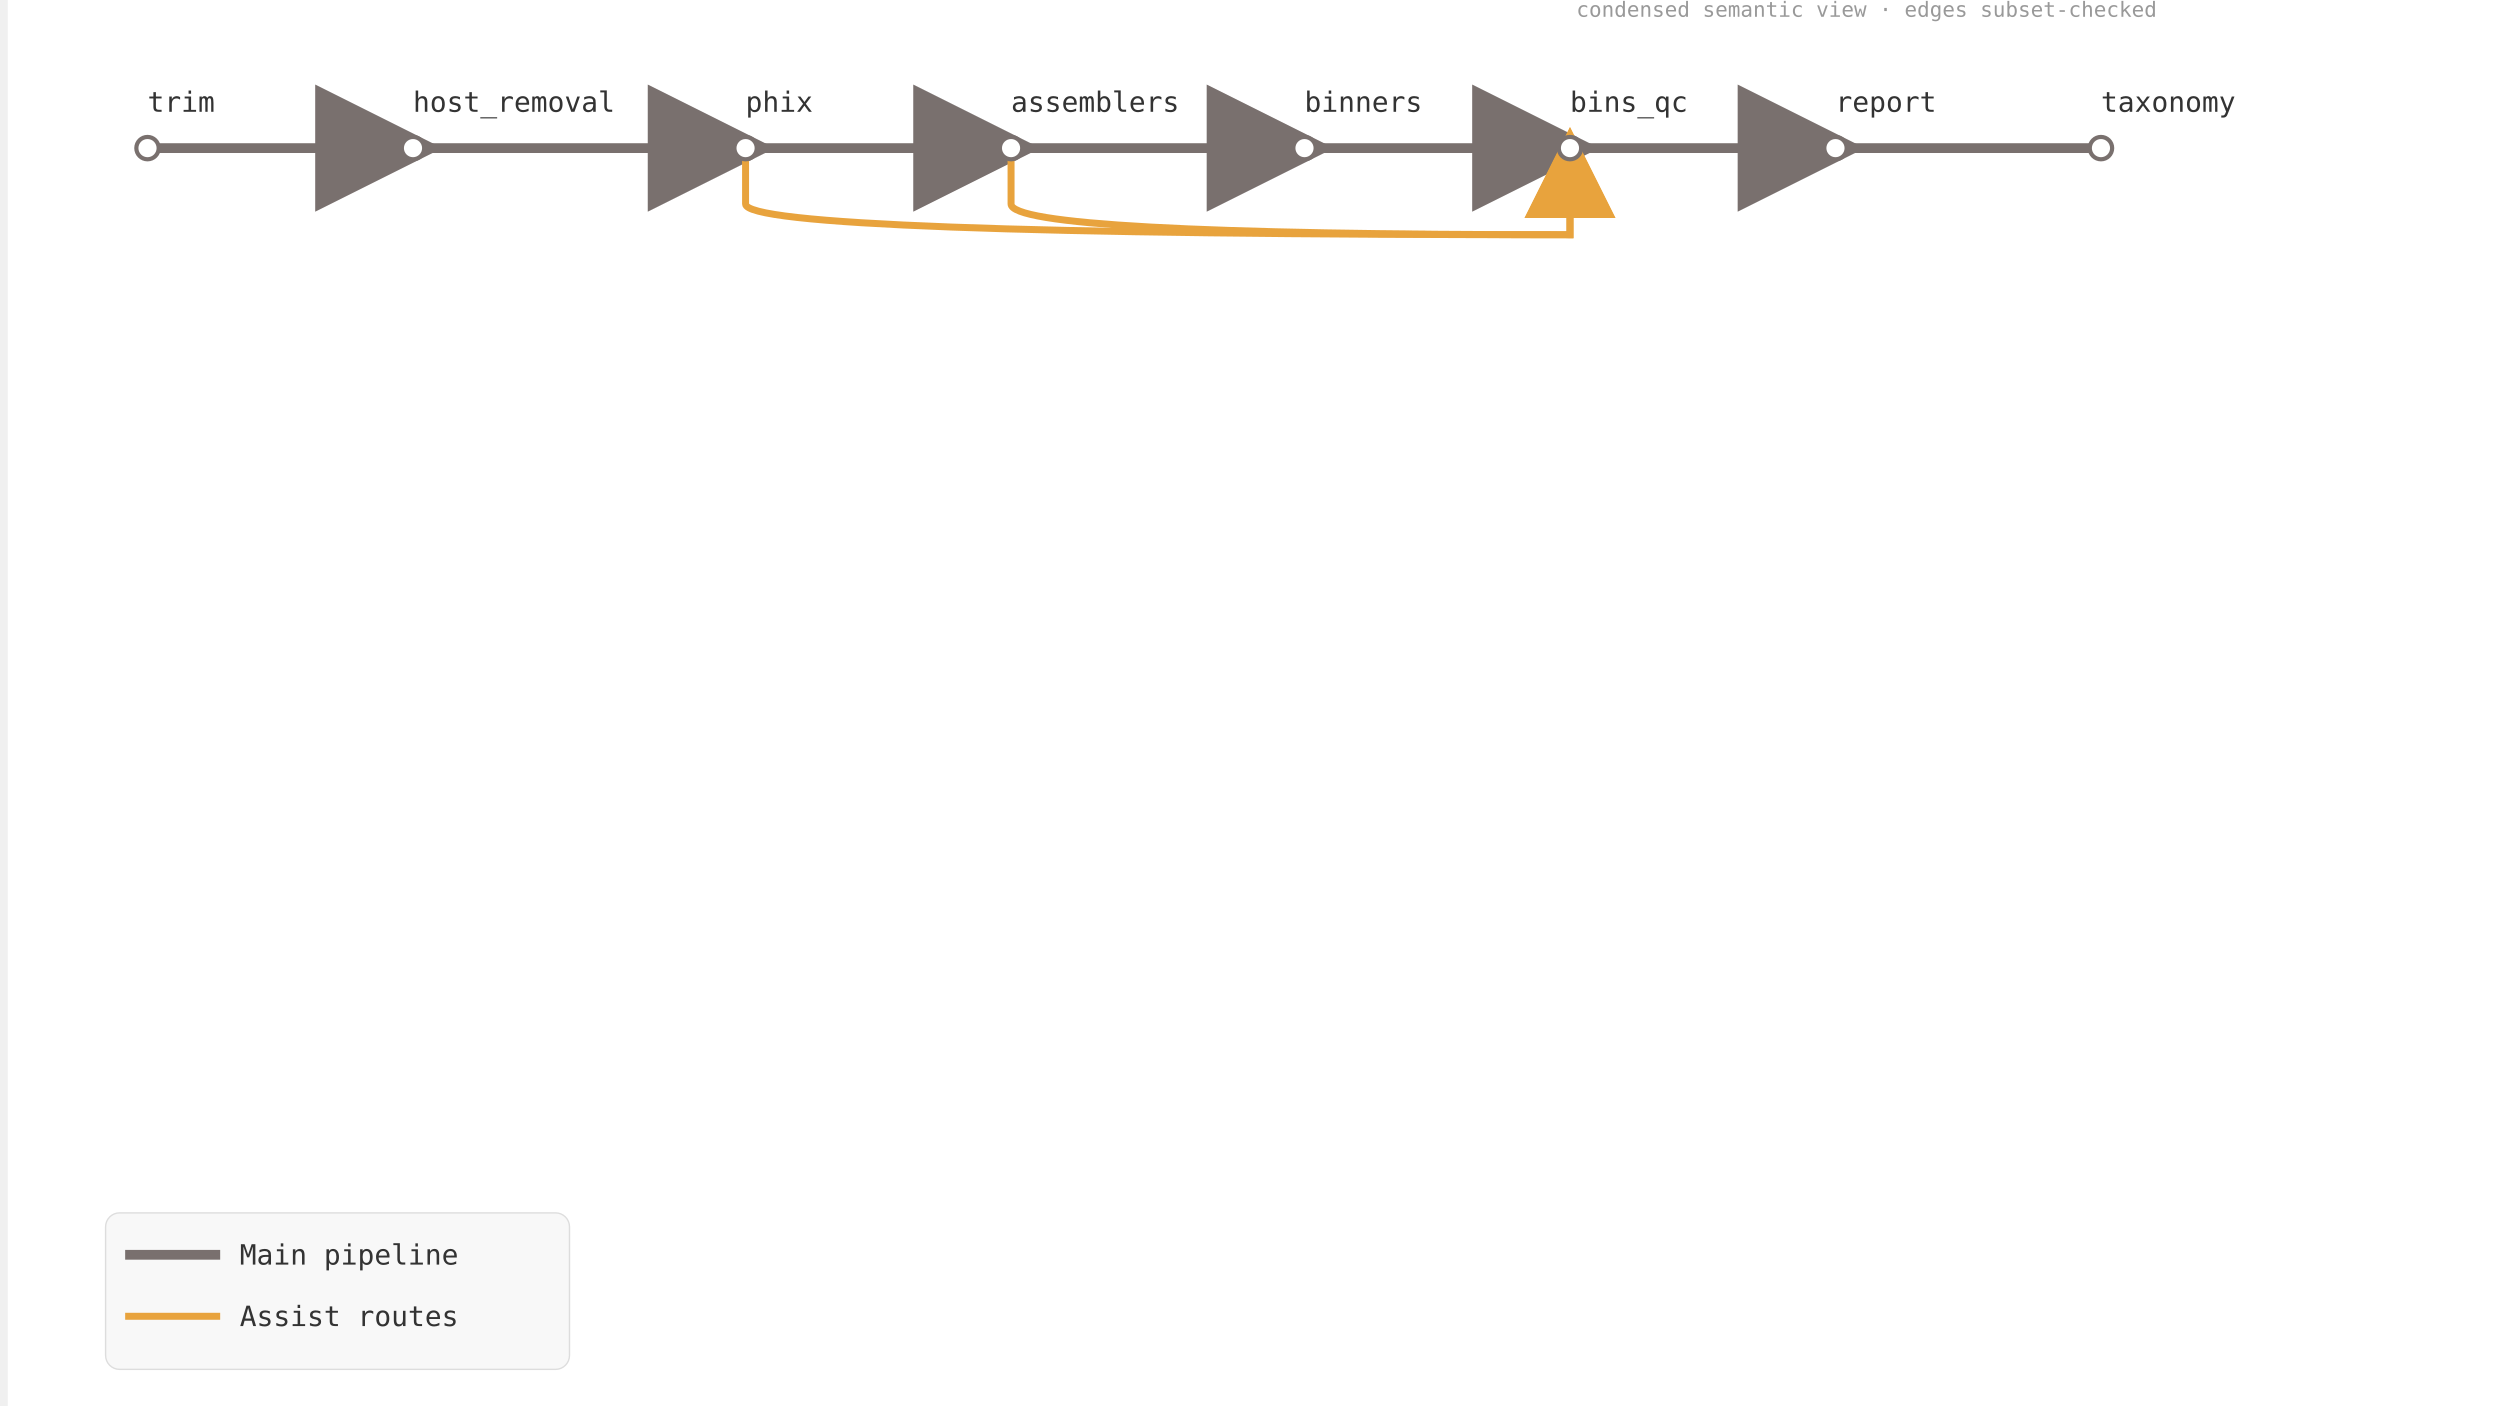
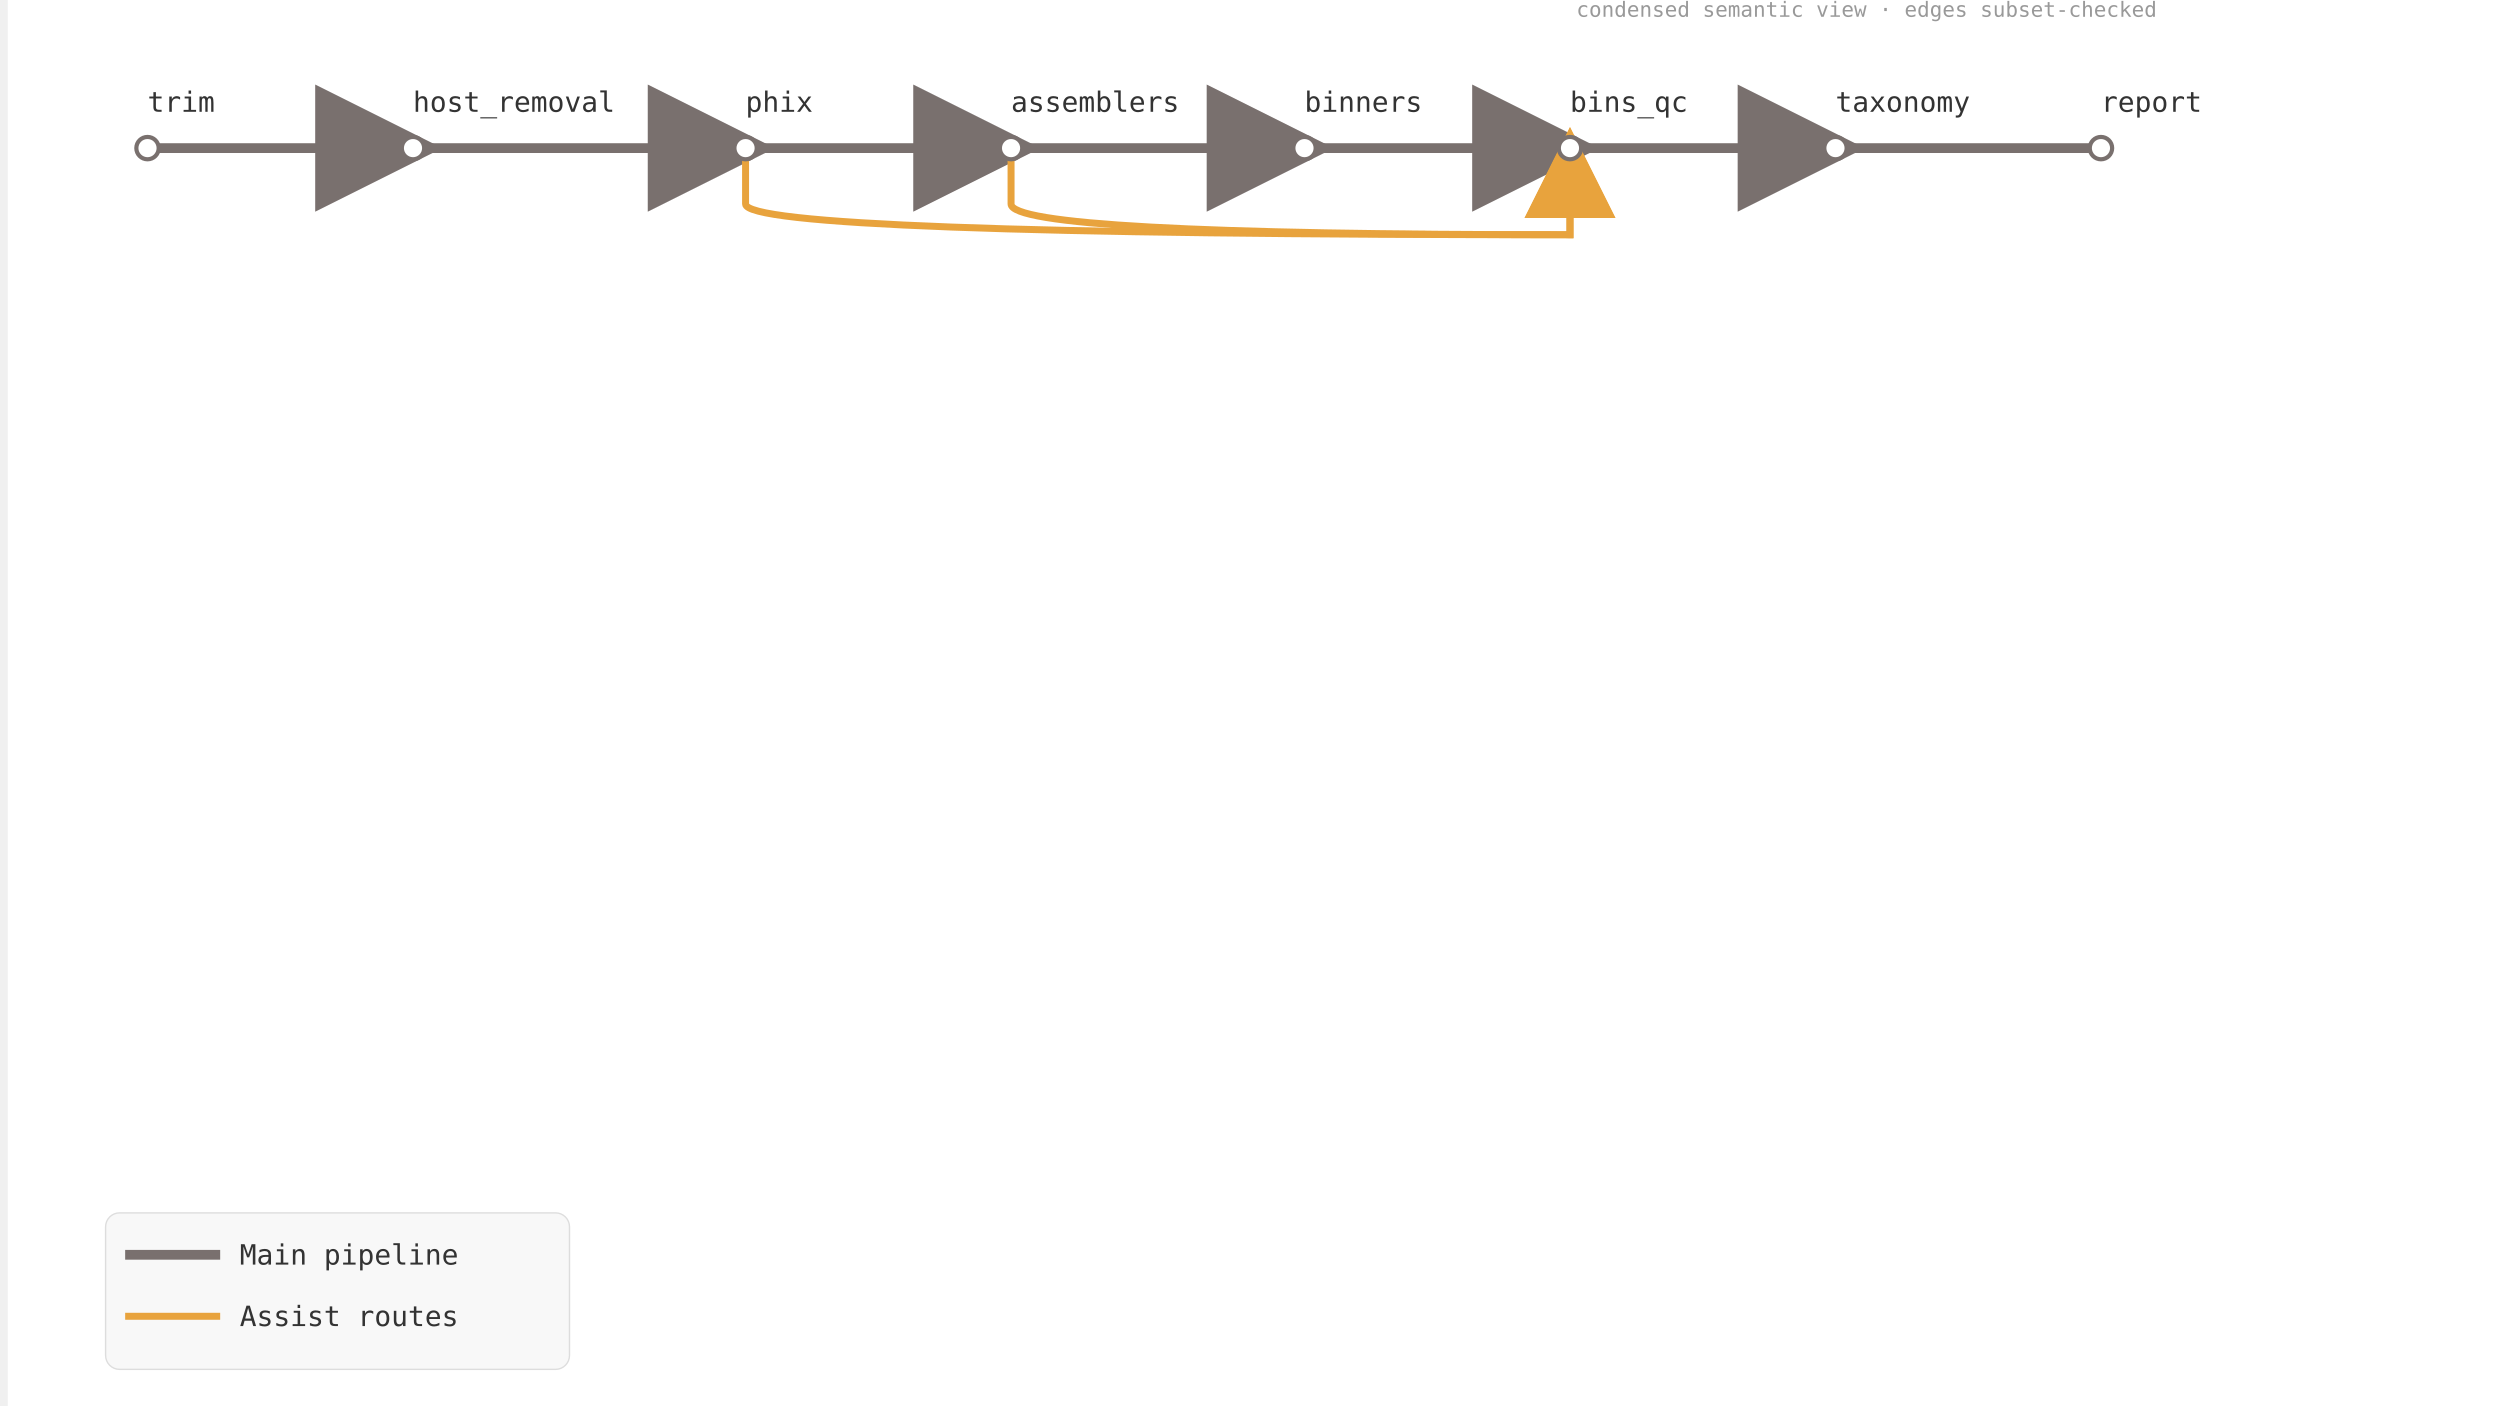
<svg xmlns="http://www.w3.org/2000/svg" width="1718" height="966" viewBox="-20 -20 1758 1006">
  <defs>
    <marker id="arr" markerWidth="13" markerHeight="13" refX="10" refY="6.5" orient="auto">
      <path d="M0 0 L13 6.5 L0 13 z" fill="#79706E" />
    </marker>
    <marker id="arru" markerWidth="13" markerHeight="13" refX="10" refY="6.5" orient="auto">
      <path d="M0 0 L13 6.5 L0 13 z" fill="#E8A33D" />
    </marker>
  </defs>
  <rect x="-30" y="-30" width="1798" height="1046" fill="#ffffff" />
  <text x="1508" y="-8" font-size="15" fill="#999999" font-family="JetBrains Mono, Menlo, monospace" text-anchor="end">condensed semantic view · edges subset-checked</text>
  <path d="M 70 86 L 260 86 L 498 86 L 688 86 L 898 86 L 1088 86 L 1278 86 L 1468 86" fill="none" stroke="#79706E" stroke-width="7" marker-mid="url(#arr)" />
  <path d="M 498 86 L 498 126 Q 498 148 1088 148 L 1088 126 L 1088 86" fill="none" stroke="#E8A33D" stroke-width="5" marker-end="url(#arru)" />
  <path d="M 688 86 L 688 126 Q 688 148 1088 148 L 1088 126 L 1088 86" fill="none" stroke="#E8A33D" stroke-width="5" marker-end="url(#arru)" />
  <circle cx="70" cy="86" r="8" fill="#ffffff" stroke="#79706E" stroke-width="3" />
  <text x="70" y="60" font-size="20" fill="#333333" font-family="JetBrains Mono, Menlo, monospace">trim</text>
  <circle cx="260" cy="86" r="8" fill="#ffffff" stroke="#79706E" stroke-width="3" />
  <text x="260" y="60" font-size="20" fill="#333333" font-family="JetBrains Mono, Menlo, monospace">host_removal</text>
  <circle cx="498" cy="86" r="8" fill="#ffffff" stroke="#79706E" stroke-width="3" />
  <text x="498" y="60" font-size="20" fill="#333333" font-family="JetBrains Mono, Menlo, monospace">phix</text>
  <circle cx="688" cy="86" r="8" fill="#ffffff" stroke="#79706E" stroke-width="3" />
  <text x="688" y="60" font-size="20" fill="#333333" font-family="JetBrains Mono, Menlo, monospace">assemblers</text>
  <circle cx="898" cy="86" r="8" fill="#ffffff" stroke="#79706E" stroke-width="3" />
  <text x="898" y="60" font-size="20" fill="#333333" font-family="JetBrains Mono, Menlo, monospace">binners</text>
  <circle cx="1088" cy="86" r="8" fill="#ffffff" stroke="#79706E" stroke-width="3" />
  <text x="1088" y="60" font-size="20" fill="#333333" font-family="JetBrains Mono, Menlo, monospace">bins_qc</text>
  <circle cx="1278" cy="86" r="8" fill="#ffffff" stroke="#79706E" stroke-width="3" />
-   <text x="1278" y="60" font-size="20" fill="#333333" font-family="JetBrains Mono, Menlo, monospace">report</text>
+   <text x="1278" y="60" font-size="20" fill="#333333" font-family="JetBrains Mono, Menlo, monospace">taxonomy</text>
  <circle cx="1468" cy="86" r="8" fill="#ffffff" stroke="#79706E" stroke-width="3" />
-   <text x="1468" y="60" font-size="20" fill="#333333" font-family="JetBrains Mono, Menlo, monospace">taxonomy</text>
+   <text x="1468" y="60" font-size="20" fill="#333333" font-family="JetBrains Mono, Menlo, monospace">report</text>
  <rect x="40" y="848" width="332" height="112" rx="10" fill="#f8f8f8" stroke="#dddddd" />
  <path d="M 54 878 L 122 878" stroke="#79706E" stroke-width="7" />
  <text x="136" y="885" font-size="20" fill="#333333" font-family="JetBrains Mono, Menlo, monospace">Main pipeline</text>
  <path d="M 54 922 L 122 922" stroke="#E8A33D" stroke-width="5" />
  <text x="136" y="929" font-size="20" fill="#333333" font-family="JetBrains Mono, Menlo, monospace">Assist routes</text>
</svg>
